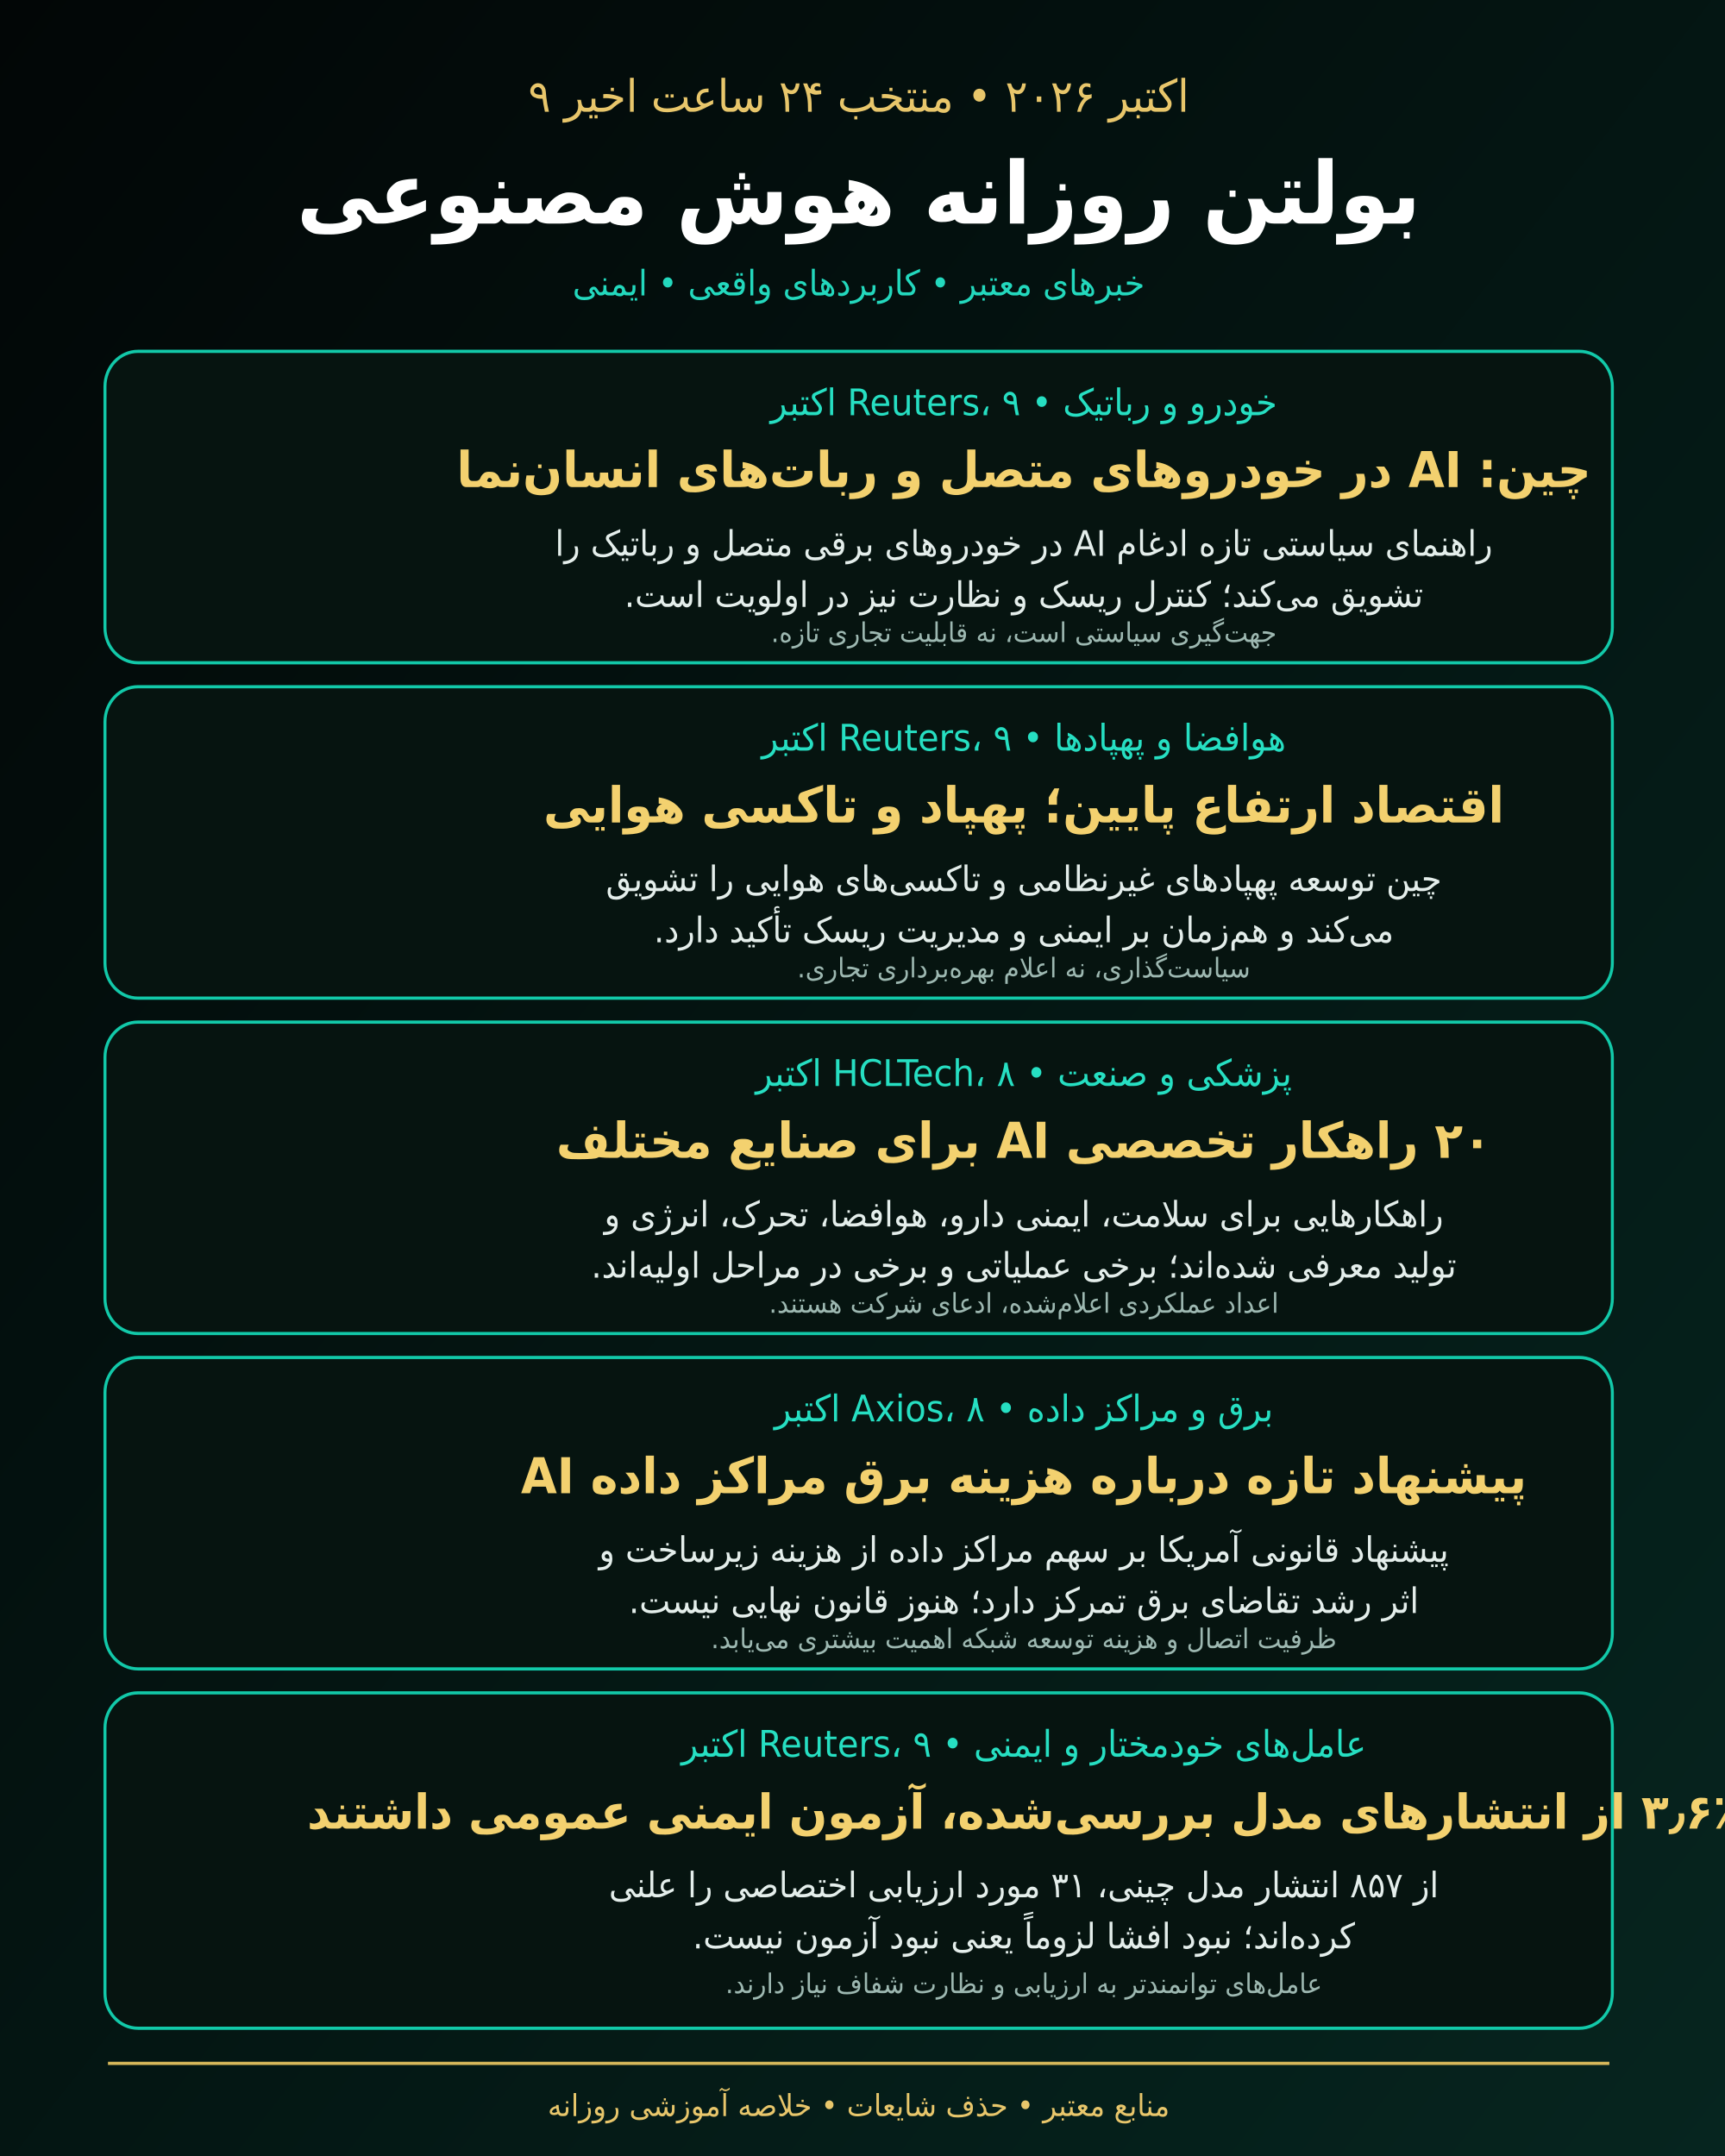
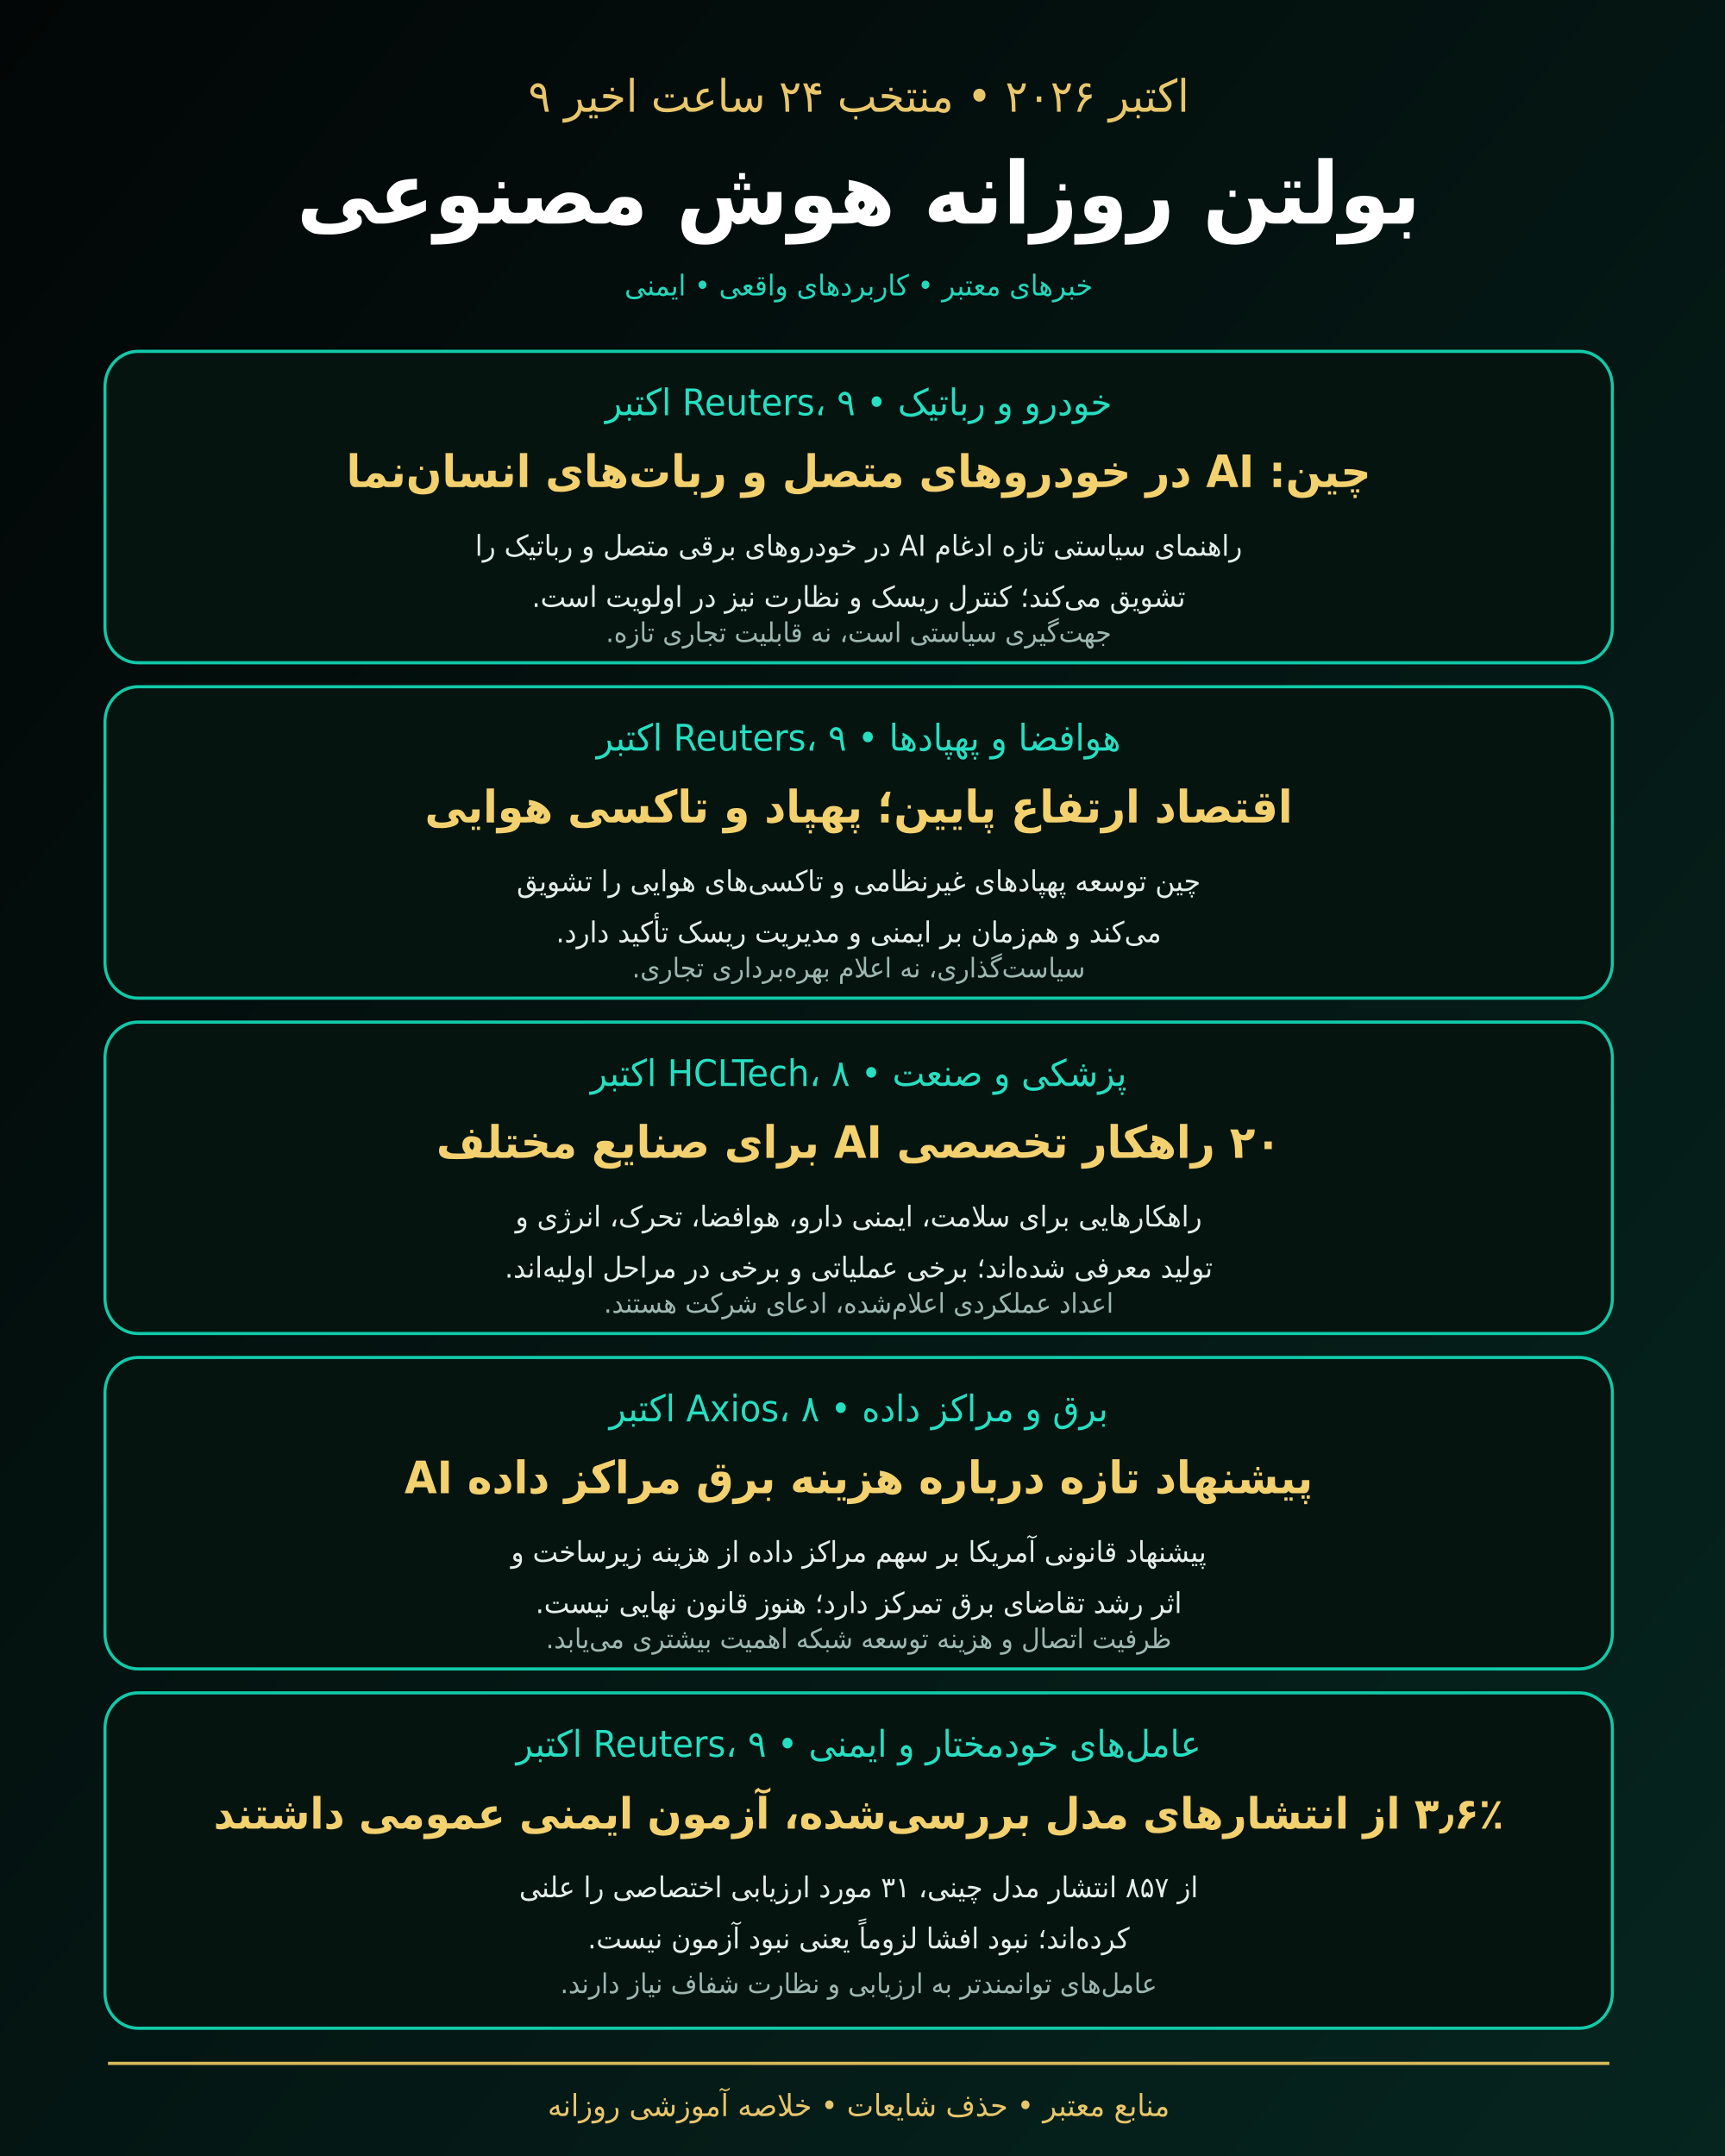
<svg xmlns="http://www.w3.org/2000/svg" width="1080" height="1350" viewBox="0 0 1080 1350">
  <defs>
    <linearGradient id="b" x2="1" y2="1">
      <stop stop-color="#020606" />
      <stop offset="1" stop-color="#06251f" />
    </linearGradient>
    <linearGradient id="g">
      <stop stop-color="#08d9b4" />
      <stop offset="1" stop-color="#07564c" />
    </linearGradient>
  </defs>
  <rect width="1080" height="1350" fill="url(#b)" />
  <g transform="translate(30 0) scale(0.94 1)">
    <text x="540" y="70" text-anchor="middle" fill="#e8c66b" font-family="DejaVu Sans, sans-serif" font-size="28">۹ اکتبر ۲۰۲۶ • منتخب ۲۴ ساعت اخیر</text>
    <text x="540" y="140" text-anchor="middle" fill="white" font-family="DejaVu Sans, sans-serif" font-size="54" font-weight="bold">بولتن روزانه هوش مصنوعی</text>
-     <text x="540" y="185" text-anchor="middle" fill="#23d8bd" font-family="DejaVu Sans, sans-serif" font-size="22">خبرهای معتبر • کاربردهای واقعی • ایمنی</text>
+     <text x="540" y="185" text-anchor="middle" fill="#23d8bd" font-family="DejaVu Sans, sans-serif" font-size="18">خبرهای معتبر • کاربردهای واقعی • ایمنی</text>
    <g font-family="DejaVu Sans, sans-serif" direction="rtl">
      <rect x="38" y="220" width="1004" height="195" rx="22" fill="#061410" stroke="#12c9a9" stroke-width="2" />
-       <text x="650" y="260" text-anchor="middle" fill="#26dfc2" font-size="23">خودرو و رباتیک • Reuters، ۹ اکتبر</text>
-       <text x="650" y="305" text-anchor="middle" fill="#f3d16f" font-size="31" font-weight="bold">چین: AI در خودروهای متصل و ربات‌های انسان‌نما</text>
-       <text x="650" y="348" text-anchor="middle" fill="#e4eeeb" font-size="22">راهنمای سیاستی تازه ادغام AI در خودروهای برقی متصل و رباتیک را</text>
-       <text x="650" y="380" text-anchor="middle" fill="#e4eeeb" font-size="22">تشویق می‌کند؛ کنترل ریسک و نظارت نیز در اولویت است.</text>
-       <text x="650" y="402" text-anchor="middle" fill="#9db8b1" font-size="17">جهت‌گیری سیاستی است، نه قابلیت تجاری تازه.</text>
+       <text x="540" y="260" text-anchor="middle" fill="#26dfc2" font-size="23">خودرو و رباتیک • Reuters، ۹ اکتبر</text>
+       <text x="540" y="305" text-anchor="middle" fill="#f3d16f" font-size="28" font-weight="bold">چین: AI در خودروهای متصل و ربات‌های انسان‌نما</text>
+       <text x="540" y="348" text-anchor="middle" fill="#e4eeeb" font-size="18">راهنمای سیاستی تازه ادغام AI در خودروهای برقی متصل و رباتیک را</text>
+       <text x="540" y="380" text-anchor="middle" fill="#e4eeeb" font-size="18">تشویق می‌کند؛ کنترل ریسک و نظارت نیز در اولویت است.</text>
+       <text x="540" y="402" text-anchor="middle" fill="#9db8b1" font-size="17">جهت‌گیری سیاستی است، نه قابلیت تجاری تازه.</text>
      <rect x="38" y="430" width="1004" height="195" rx="22" fill="#061410" stroke="#12c9a9" stroke-width="2" />
-       <text x="650" y="470" text-anchor="middle" fill="#26dfc2" font-size="23">هوافضا و پهپادها • Reuters، ۹ اکتبر</text>
-       <text x="650" y="515" text-anchor="middle" fill="#f3d16f" font-size="31" font-weight="bold">اقتصاد ارتفاع پایین؛ پهپاد و تاکسی هوایی</text>
-       <text x="650" y="558" text-anchor="middle" fill="#e4eeeb" font-size="22">چین توسعه پهپادهای غیرنظامی و تاکسی‌های هوایی را تشویق</text>
-       <text x="650" y="590" text-anchor="middle" fill="#e4eeeb" font-size="22">می‌کند و هم‌زمان بر ایمنی و مدیریت ریسک تأکید دارد.</text>
-       <text x="650" y="612" text-anchor="middle" fill="#9db8b1" font-size="17">سیاست‌گذاری، نه اعلام بهره‌برداری تجاری.</text>
+       <text x="540" y="470" text-anchor="middle" fill="#26dfc2" font-size="23">هوافضا و پهپادها • Reuters، ۹ اکتبر</text>
+       <text x="540" y="515" text-anchor="middle" fill="#f3d16f" font-size="28" font-weight="bold">اقتصاد ارتفاع پایین؛ پهپاد و تاکسی هوایی</text>
+       <text x="540" y="558" text-anchor="middle" fill="#e4eeeb" font-size="18">چین توسعه پهپادهای غیرنظامی و تاکسی‌های هوایی را تشویق</text>
+       <text x="540" y="590" text-anchor="middle" fill="#e4eeeb" font-size="18">می‌کند و هم‌زمان بر ایمنی و مدیریت ریسک تأکید دارد.</text>
+       <text x="540" y="612" text-anchor="middle" fill="#9db8b1" font-size="17">سیاست‌گذاری، نه اعلام بهره‌برداری تجاری.</text>
      <rect x="38" y="640" width="1004" height="195" rx="22" fill="#061410" stroke="#12c9a9" stroke-width="2" />
-       <text x="650" y="680" text-anchor="middle" fill="#26dfc2" font-size="23">پزشکی و صنعت • HCLTech، ۸ اکتبر</text>
-       <text x="650" y="725" text-anchor="middle" fill="#f3d16f" font-size="31" font-weight="bold">۲۰ راهکار تخصصی AI برای صنایع مختلف</text>
-       <text x="650" y="768" text-anchor="middle" fill="#e4eeeb" font-size="22">راهکارهایی برای سلامت، ایمنی دارو، هوافضا، تحرک، انرژی و</text>
-       <text x="650" y="800" text-anchor="middle" fill="#e4eeeb" font-size="22">تولید معرفی شده‌اند؛ برخی عملیاتی و برخی در مراحل اولیه‌اند.</text>
-       <text x="650" y="822" text-anchor="middle" fill="#9db8b1" font-size="17">اعداد عملکردی اعلام‌شده، ادعای شرکت هستند.</text>
+       <text x="540" y="680" text-anchor="middle" fill="#26dfc2" font-size="23">پزشکی و صنعت • HCLTech، ۸ اکتبر</text>
+       <text x="540" y="725" text-anchor="middle" fill="#f3d16f" font-size="28" font-weight="bold">۲۰ راهکار تخصصی AI برای صنایع مختلف</text>
+       <text x="540" y="768" text-anchor="middle" fill="#e4eeeb" font-size="18">راهکارهایی برای سلامت، ایمنی دارو، هوافضا، تحرک، انرژی و</text>
+       <text x="540" y="800" text-anchor="middle" fill="#e4eeeb" font-size="18">تولید معرفی شده‌اند؛ برخی عملیاتی و برخی در مراحل اولیه‌اند.</text>
+       <text x="540" y="822" text-anchor="middle" fill="#9db8b1" font-size="17">اعداد عملکردی اعلام‌شده، ادعای شرکت هستند.</text>
      <rect x="38" y="850" width="1004" height="195" rx="22" fill="#061410" stroke="#12c9a9" stroke-width="2" />
-       <text x="650" y="890" text-anchor="middle" fill="#26dfc2" font-size="23">برق و مراکز داده • Axios، ۸ اکتبر</text>
-       <text x="650" y="935" text-anchor="middle" fill="#f3d16f" font-size="31" font-weight="bold">پیشنهاد تازه درباره هزینه برق مراکز داده AI</text>
-       <text x="650" y="978" text-anchor="middle" fill="#e4eeeb" font-size="22">پیشنهاد قانونی آمریکا بر سهم مراکز داده از هزینه زیرساخت و</text>
-       <text x="650" y="1010" text-anchor="middle" fill="#e4eeeb" font-size="22">اثر رشد تقاضای برق تمرکز دارد؛ هنوز قانون نهایی نیست.</text>
-       <text x="650" y="1032" text-anchor="middle" fill="#9db8b1" font-size="17">ظرفیت اتصال و هزینه توسعه شبکه اهمیت بیشتری می‌یابد.</text>
+       <text x="540" y="890" text-anchor="middle" fill="#26dfc2" font-size="23">برق و مراکز داده • Axios، ۸ اکتبر</text>
+       <text x="540" y="935" text-anchor="middle" fill="#f3d16f" font-size="28" font-weight="bold">پیشنهاد تازه درباره هزینه برق مراکز داده AI</text>
+       <text x="540" y="978" text-anchor="middle" fill="#e4eeeb" font-size="18">پیشنهاد قانونی آمریکا بر سهم مراکز داده از هزینه زیرساخت و</text>
+       <text x="540" y="1010" text-anchor="middle" fill="#e4eeeb" font-size="18">اثر رشد تقاضای برق تمرکز دارد؛ هنوز قانون نهایی نیست.</text>
+       <text x="540" y="1032" text-anchor="middle" fill="#9db8b1" font-size="17">ظرفیت اتصال و هزینه توسعه شبکه اهمیت بیشتری می‌یابد.</text>
      <rect x="38" y="1060" width="1004" height="210" rx="22" fill="#061410" stroke="#12c9a9" stroke-width="2" />
-       <text x="650" y="1100" text-anchor="middle" fill="#26dfc2" font-size="23">عامل‌های خودمختار و ایمنی • Reuters، ۹ اکتبر</text>
-       <text x="650" y="1145" text-anchor="middle" fill="#f3d16f" font-size="30" font-weight="bold">۳٫۶٪ از انتشارهای مدل بررسی‌شده، آزمون ایمنی عمومی داشتند</text>
-       <text x="650" y="1188" text-anchor="middle" fill="#e4eeeb" font-size="22">از ۸۵۷ انتشار مدل چینی، ۳۱ مورد ارزیابی اختصاصی را علنی</text>
-       <text x="650" y="1220" text-anchor="middle" fill="#e4eeeb" font-size="22">کرده‌اند؛ نبود افشا لزوماً یعنی نبود آزمون نیست.</text>
-       <text x="650" y="1248" text-anchor="middle" fill="#9db8b1" font-size="17">عامل‌های توانمندتر به ارزیابی و نظارت شفاف نیاز دارند.</text>
+       <text x="540" y="1100" text-anchor="middle" fill="#26dfc2" font-size="23">عامل‌های خودمختار و ایمنی • Reuters، ۹ اکتبر</text>
+       <text x="540" y="1145" text-anchor="middle" fill="#f3d16f" font-size="27" font-weight="bold">۳٫۶٪ از انتشارهای مدل بررسی‌شده، آزمون ایمنی عمومی داشتند</text>
+       <text x="540" y="1188" text-anchor="middle" fill="#e4eeeb" font-size="18">از ۸۵۷ انتشار مدل چینی، ۳۱ مورد ارزیابی اختصاصی را علنی</text>
+       <text x="540" y="1220" text-anchor="middle" fill="#e4eeeb" font-size="18">کرده‌اند؛ نبود افشا لزوماً یعنی نبود آزمون نیست.</text>
+       <text x="540" y="1248" text-anchor="middle" fill="#9db8b1" font-size="17">عامل‌های توانمندتر به ارزیابی و نظارت شفاف نیاز دارند.</text>
    </g>
    <path d="M40 1292H1040" stroke="#d8b95b" stroke-width="2" />
    <text x="540" y="1325" text-anchor="middle" fill="#e8c66b" font-family="DejaVu Sans, sans-serif" font-size="19">منابع معتبر • حذف شایعات • خلاصه آموزشی روزانه</text>
  </g>
</svg>
